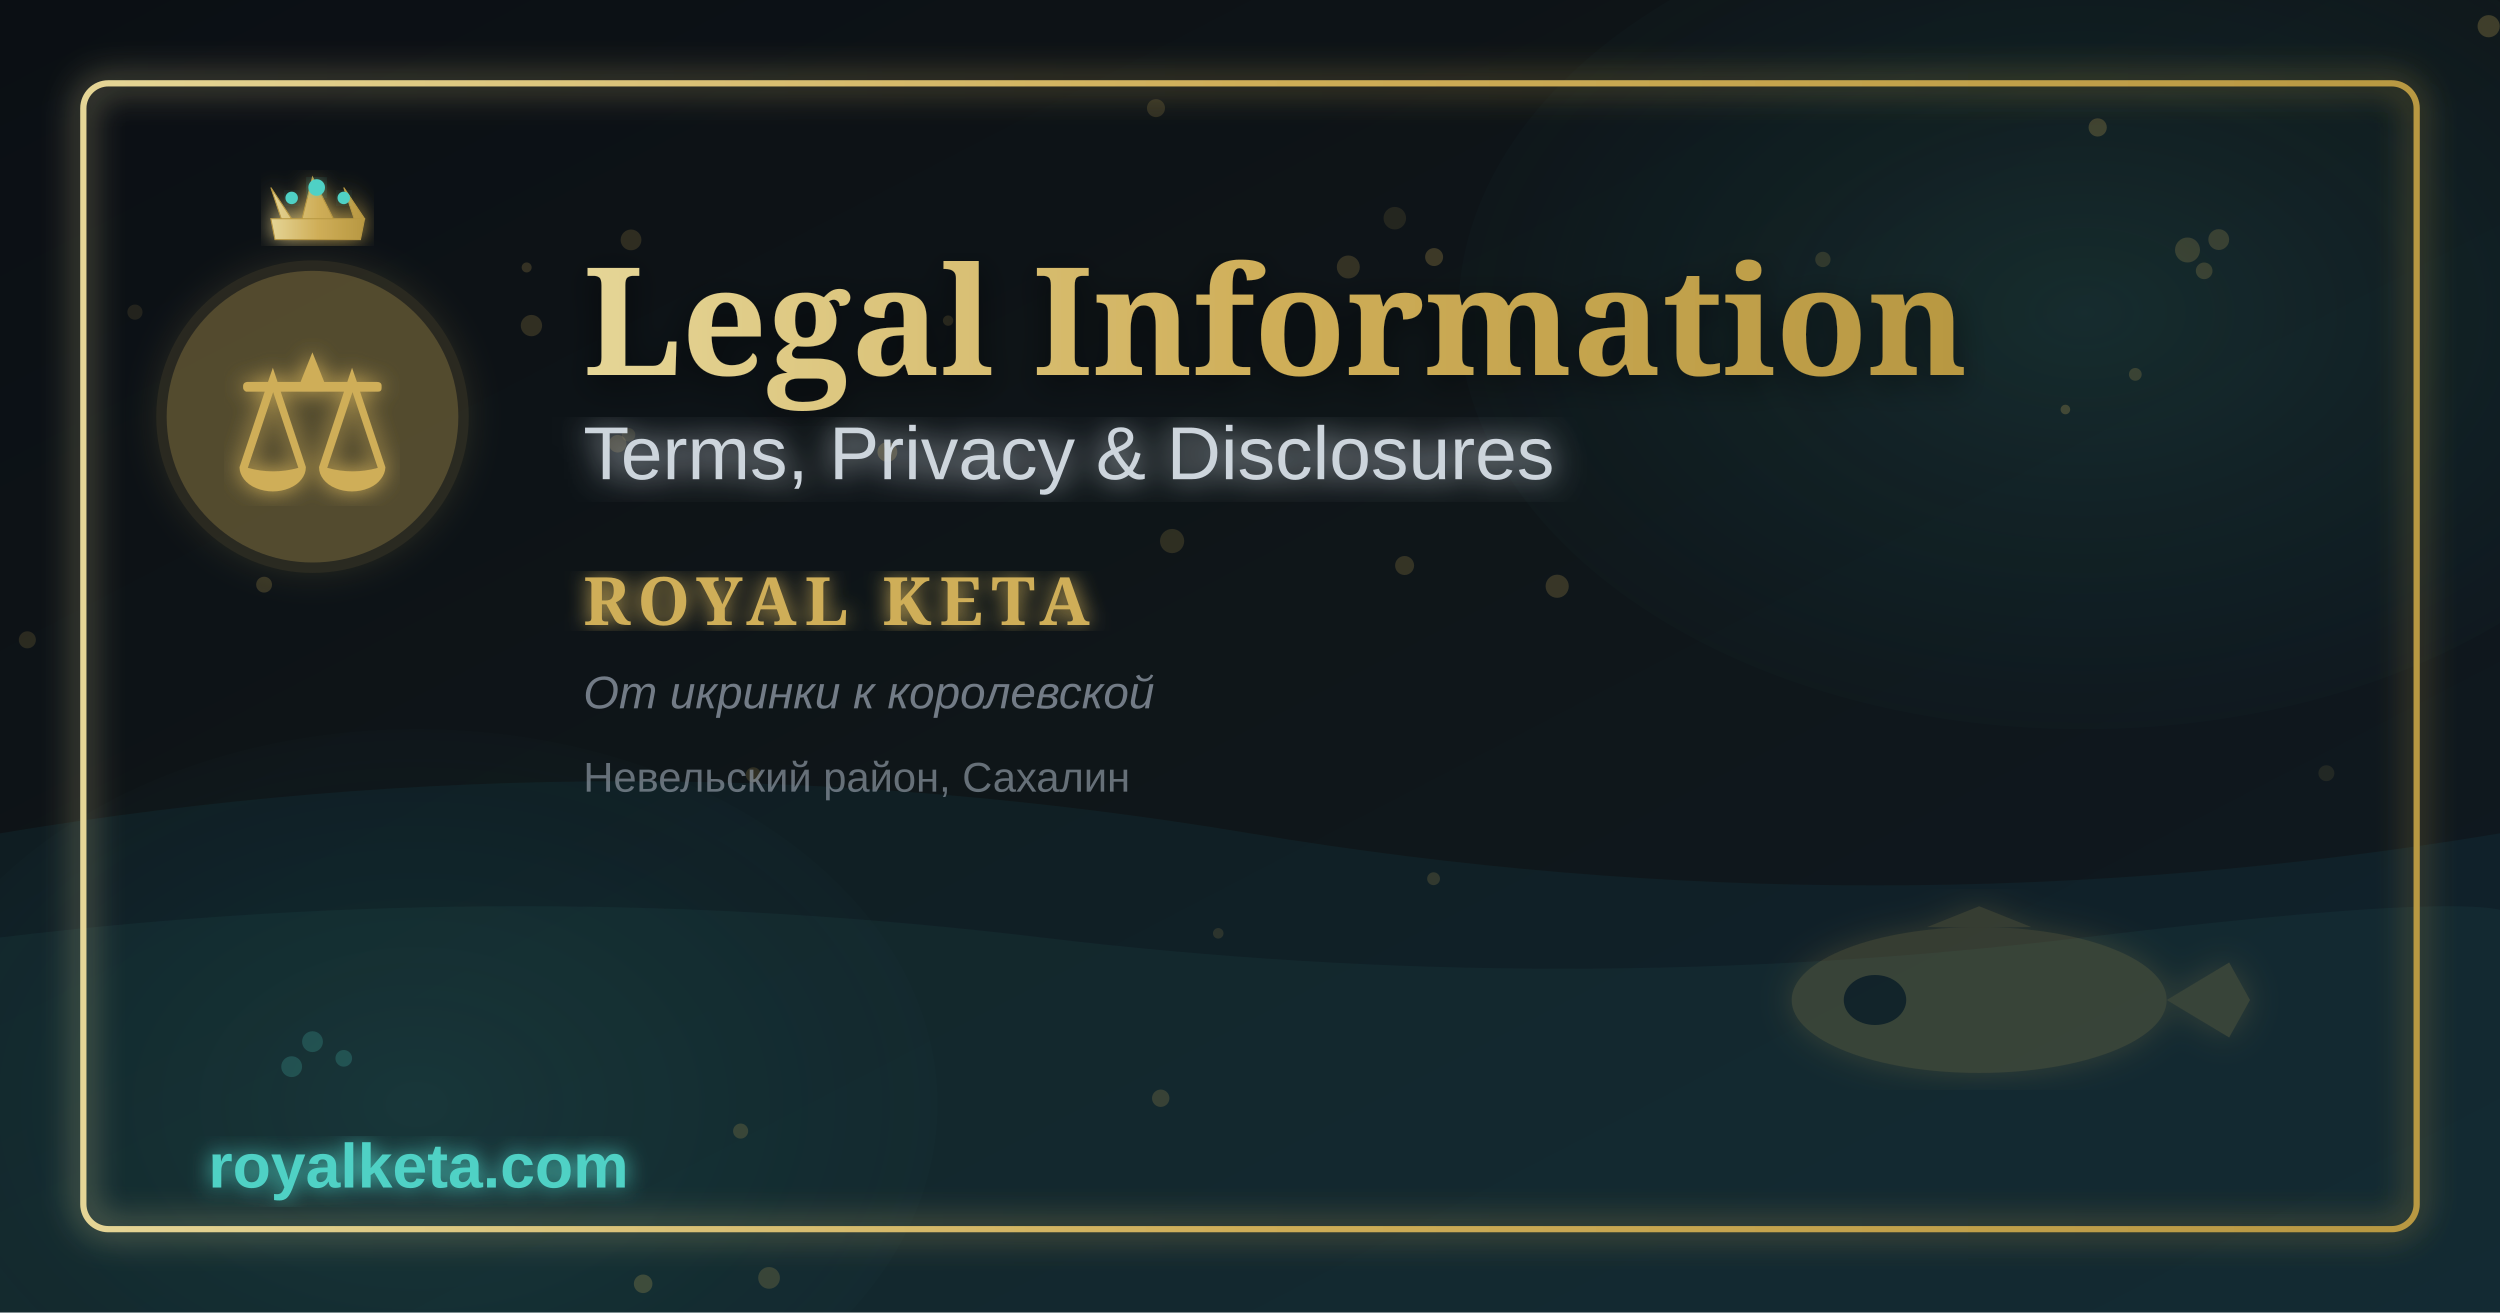
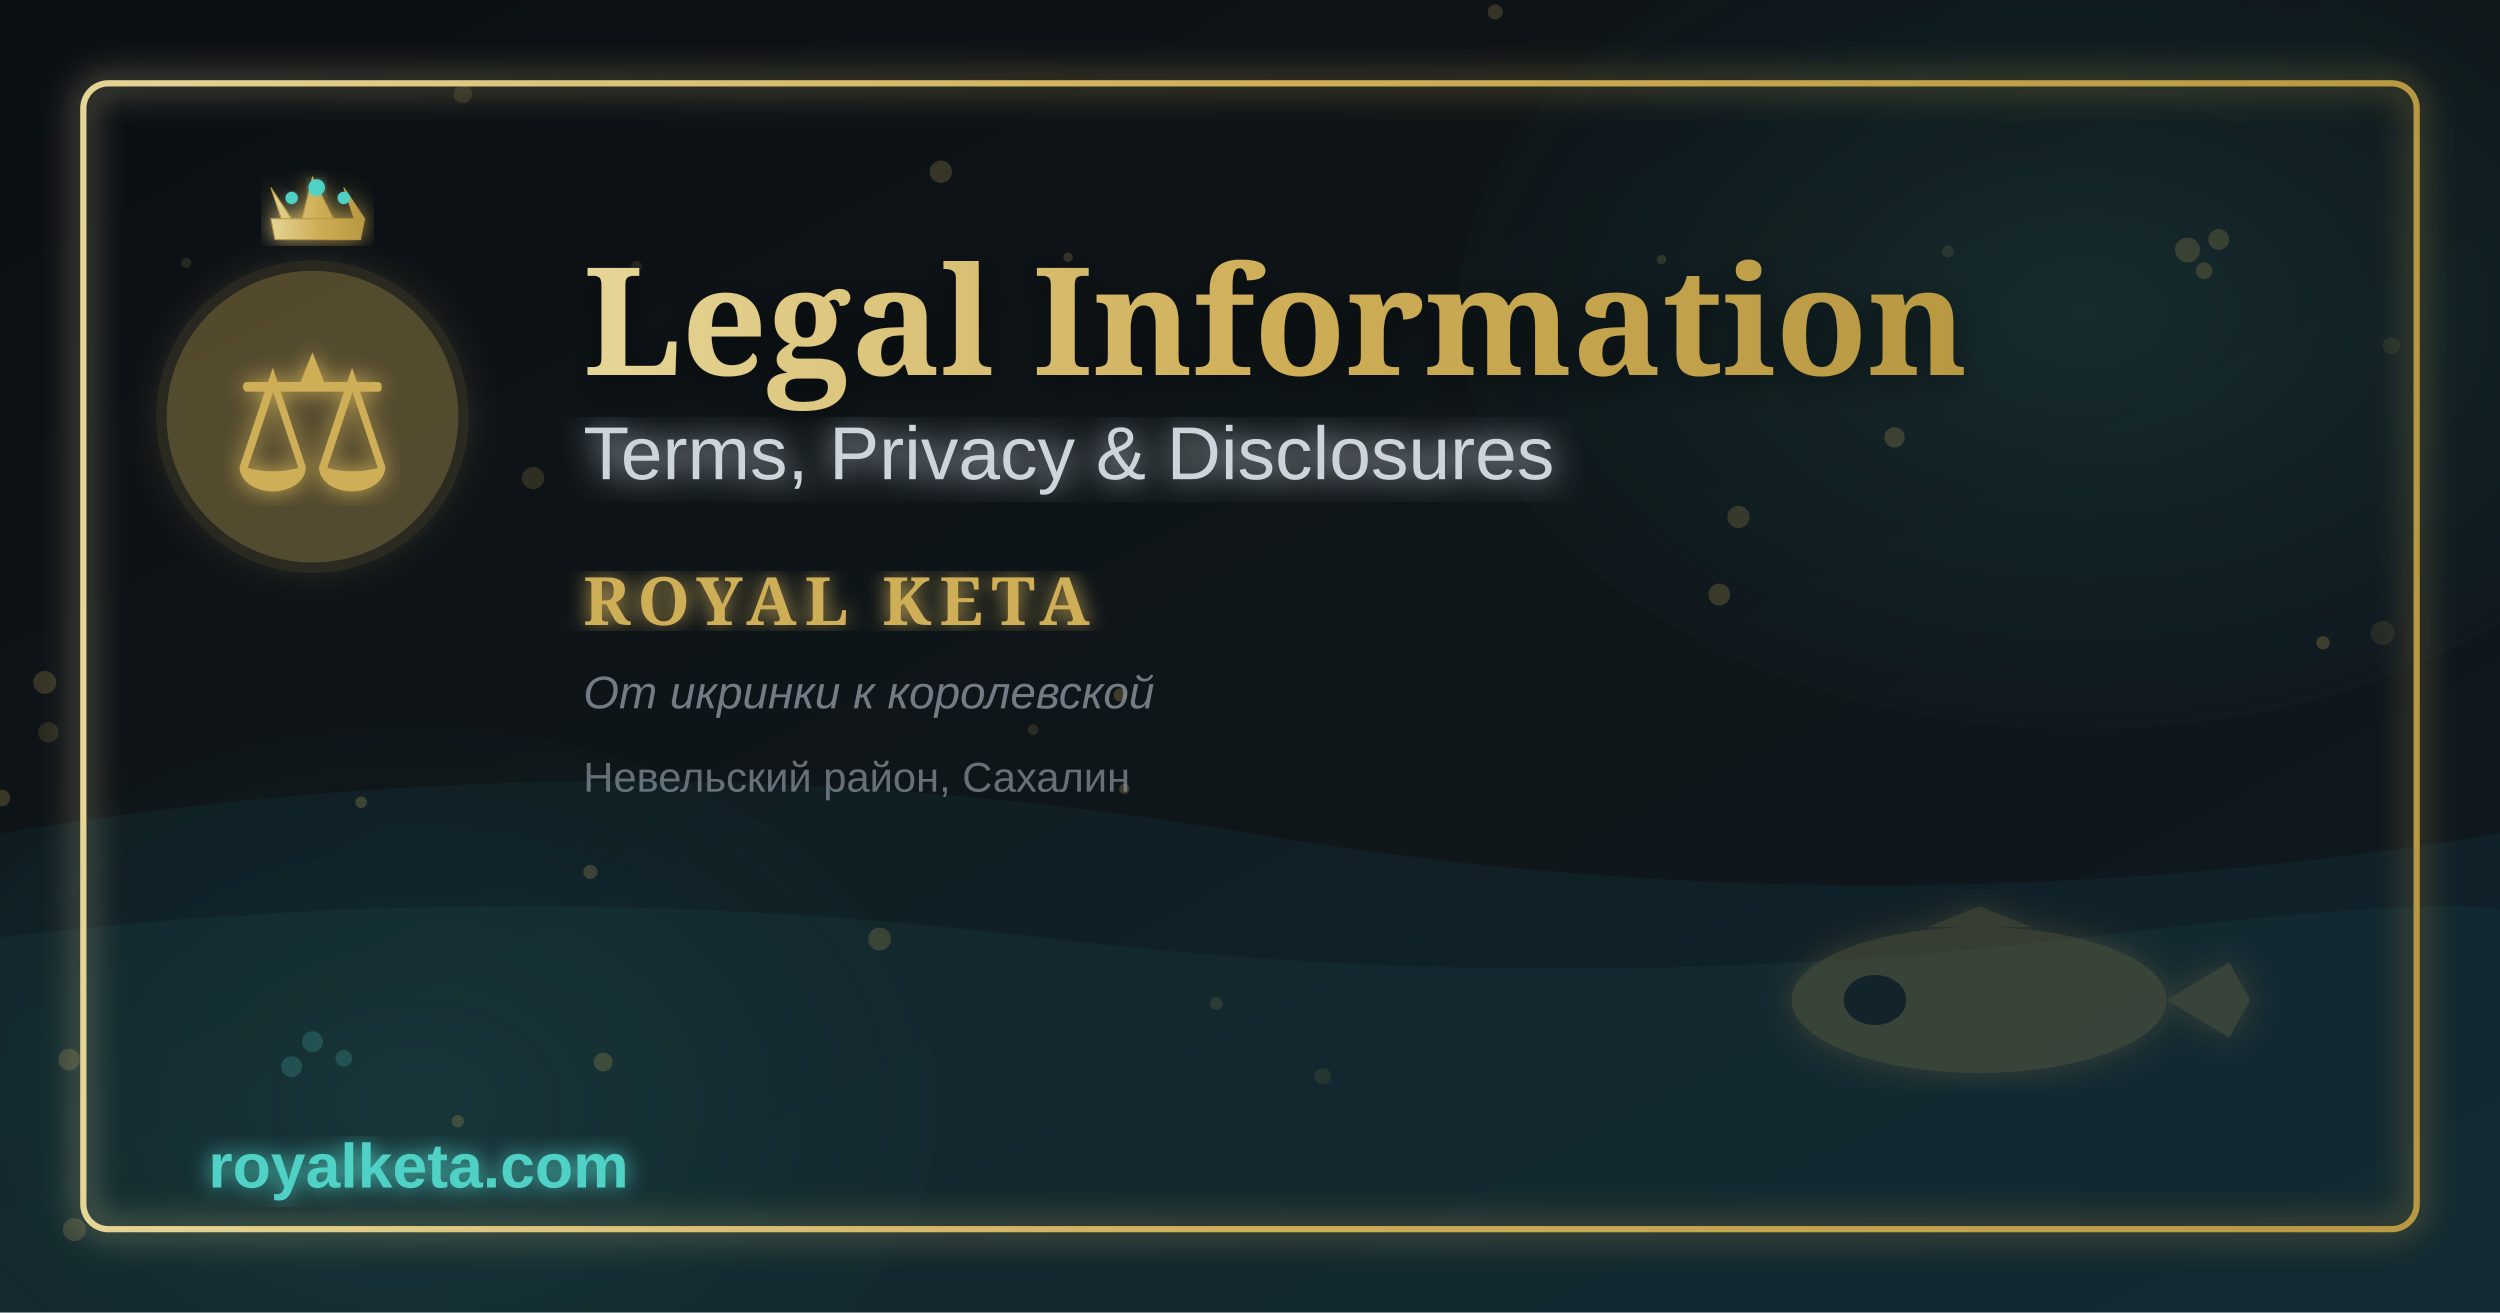
<svg xmlns="http://www.w3.org/2000/svg" width="1200" height="630">
  <defs>
    <linearGradient id="bgGradient" x1="0%" y1="0%" x2="100%" y2="100%">
      <stop offset="0%" style="stop-color:#0B0F14;stop-opacity:1" />
      <stop offset="50%" style="stop-color:#0F1619;stop-opacity:1" />
      <stop offset="100%" style="stop-color:#0F1922;stop-opacity:1" />
    </linearGradient>
    <linearGradient id="goldGradient" x1="0%" y1="0%" x2="100%" y2="0%">
      <stop offset="0%" style="stop-color:#E5D596;stop-opacity:1" />
      <stop offset="50%" style="stop-color:#CFAE58;stop-opacity:1" />
      <stop offset="100%" style="stop-color:#B89842;stop-opacity:1" />
    </linearGradient>
    <radialGradient id="oceanGradient" cx="50%" cy="50%" r="50%">
      <stop offset="0%" style="stop-color:#4FD1C5;stop-opacity:0.3" />
      <stop offset="100%" style="stop-color:#1E90A0;stop-opacity:0.05" />
    </radialGradient>
    <filter id="glow">
      <feGaussianBlur stdDeviation="5" result="coloredBlur" />
      <feMerge>
        <feMergeNode in="coloredBlur" />
        <feMergeNode in="SourceGraphic" />
      </feMerge>
    </filter>
    <filter id="softGlow">
      <feGaussianBlur stdDeviation="8" result="coloredBlur" />
      <feMerge>
        <feMergeNode in="coloredBlur" />
        <feMergeNode in="SourceGraphic" />
      </feMerge>
    </filter>
    <filter id="shadow">
      <feDropShadow dx="0" dy="4" stdDeviation="8" flood-color="#000000" flood-opacity="0.5" />
    </filter>
  </defs>
  <rect width="1200" height="630" fill="url(#bgGradient)" />
  <ellipse cx="1000" cy="150" rx="300" ry="200" fill="url(#oceanGradient)" opacity="0.4" />
  <ellipse cx="200" cy="530" rx="250" ry="180" fill="url(#oceanGradient)" opacity="0.3" />
  <path d="M 0 400 Q 300 350 600 400 T 1200 400 L 1200 630 L 0 630 Z" fill="#1E90A0" opacity="0.08" />
  <path d="M 0 450 Q 250 420 500 450 T 1000 450 T 1200 450 L 1200 630 L 0 630 Z" fill="#4FD1C5" opacity="0.05" />
-   <circle cx="355.501" cy="542.918" r="3.623" fill="#CFAE58" opacity="0.197" />
-   <circle cx="1006.887" cy="61.164" r="4.373" fill="#CFAE58" opacity="0.243" />
-   <circle cx="1024.944" cy="179.696" r="3.065" fill="#CFAE58" opacity="0.205" />
-   <circle cx="1116.665" cy="371.137" r="3.823" fill="#CFAE58" opacity="0.102" />
-   <circle cx="584.753" cy="447.992" r="2.529" fill="#CFAE58" opacity="0.148" />
-   <circle cx="562.604" cy="259.699" r="5.812" fill="#CFAE58" opacity="0.165" />
-   <circle cx="369.147" cy="613.391" r="5.219" fill="#CFAE58" opacity="0.196" />
-   <circle cx="688.113" cy="421.782" r="3.083" fill="#CFAE58" opacity="0.176" />
-   <circle cx="554.867" cy="51.892" r="4.332" fill="#CFAE58" opacity="0.173" />
-   <circle cx="301.721" cy="208.716" r="3.232" fill="#CFAE58" opacity="0.127" />
-   <circle cx="126.766" cy="280.642" r="3.813" fill="#CFAE58" opacity="0.217" />
-   <circle cx="64.773" cy="149.816" r="3.636" fill="#CFAE58" opacity="0.118" />
-   <circle cx="669.51" cy="104.733" r="5.403" fill="#CFAE58" opacity="0.119" />
-   <circle cx="455.087" cy="153.896" r="2.488" fill="#CFAE58" opacity="0.179" />
-   <circle cx="361.592" cy="371.898" r="3.61" fill="#CFAE58" opacity="0.175" />
-   <circle cx="874.984" cy="124.537" r="3.683" fill="#CFAE58" opacity="0.166" />
-   <circle cx="674.205" cy="271.443" r="4.563" fill="#CFAE58" opacity="0.197" />
-   <circle cx="425.933" cy="216.94" r="4.767" fill="#CFAE58" opacity="0.241" />
-   <circle cx="1194.551" cy="12.581" r="5.328" fill="#CFAE58" opacity="0.247" />
-   <circle cx="255.089" cy="156.28" r="5.122" fill="#CFAE58" opacity="0.184" />
-   <circle cx="647.186" cy="128.157" r="5.515" fill="#CFAE58" opacity="0.199" />
-   <circle cx="302.892" cy="115.153" r="4.987" fill="#CFAE58" opacity="0.174" />
-   <circle cx="252.798" cy="128.372" r="2.392" fill="#CFAE58" opacity="0.207" />
-   <circle cx="991.388" cy="196.569" r="2.301" fill="#CFAE58" opacity="0.248" />
-   <circle cx="747.452" cy="281.399" r="5.558" fill="#CFAE58" opacity="0.211" />
-   <circle cx="296.486" cy="212.984" r="4.219" fill="#CFAE58" opacity="0.186" />
-   <circle cx="308.709" cy="616.226" r="4.459" fill="#CFAE58" opacity="0.23" />
-   <circle cx="557.145" cy="527.154" r="4.171" fill="#CFAE58" opacity="0.197" />
-   <circle cx="13.13" cy="307.123" r="4.101" fill="#CFAE58" opacity="0.155" />
-   <circle cx="688.369" cy="123.386" r="4.316" fill="#CFAE58" opacity="0.244" />
+   <circle cx="89.43" cy="126.18" r="2.435" fill="#CFAE58" opacity="0.14" />
+   <circle cx="512.713" cy="123.454" r="2.243" fill="#CFAE58" opacity="0.214" />
+   <circle cx="222.188" cy="45.155" r="4.412" fill="#CFAE58" opacity="0.15" />
+   <circle cx="33.202" cy="508.575" r="5.162" fill="#CFAE58" opacity="0.209" />
+   <circle cx="583.826" cy="481.618" r="3.096" fill="#CFAE58" opacity="0.138" />
+   <circle cx="797.52" cy="124.528" r="2.234" fill="#CFAE58" opacity="0.176" />
+   <circle cx="1115.063" cy="308.533" r="3.186" fill="#CFAE58" opacity="0.246" />
+   <circle cx="422.223" cy="450.784" r="5.51" fill="#CFAE58" opacity="0.206" />
+   <circle cx="909.358" cy="209.917" r="4.88" fill="#CFAE58" opacity="0.225" />
+   <circle cx="825.243" cy="285.382" r="5.255" fill="#CFAE58" opacity="0.216" />
+   <circle cx="1147.879" cy="165.926" r="4.142" fill="#CFAE58" opacity="0.101" />
+   <circle cx="289.55" cy="509.772" r="4.526" fill="#CFAE58" opacity="0.218" />
+   <circle cx="634.959" cy="516.594" r="3.905" fill="#CFAE58" opacity="0.102" />
+   <circle cx="219.766" cy="538.178" r="2.945" fill="#CFAE58" opacity="0.224" />
+   <circle cx="537.635" cy="333.59" r="3.096" fill="#CFAE58" opacity="0.25" />
+   <circle cx="934.979" cy="120.725" r="2.873" fill="#CFAE58" opacity="0.129" />
+   <circle cx="283.361" cy="418.508" r="3.4" fill="#CFAE58" opacity="0.229" />
+   <circle cx="495.884" cy="350.25" r="2.564" fill="#CFAE58" opacity="0.147" />
+   <circle cx="305.581" cy="127.765" r="2.565" fill="#CFAE58" opacity="0.132" />
+   <circle cx="35.685" cy="590.22" r="5.536" fill="#CFAE58" opacity="0.205" />
+   <circle cx="255.877" cy="229.443" r="5.356" fill="#CFAE58" opacity="0.173" />
+   <circle cx="717.711" cy="5.732" r="3.643" fill="#CFAE58" opacity="0.208" />
+   <circle cx="0.927" cy="383.034" r="3.951" fill="#CFAE58" opacity="0.231" />
+   <circle cx="173.337" cy="385.083" r="2.778" fill="#CFAE58" opacity="0.247" />
+   <circle cx="451.604" cy="82.425" r="5.368" fill="#CFAE58" opacity="0.216" />
+   <circle cx="23.212" cy="351.565" r="4.915" fill="#CFAE58" opacity="0.152" />
+   <circle cx="834.469" cy="248.142" r="5.356" fill="#CFAE58" opacity="0.198" />
+   <circle cx="21.482" cy="327.561" r="5.528" fill="#CFAE58" opacity="0.213" />
+   <circle cx="539.688" cy="378.65" r="2.528" fill="#CFAE58" opacity="0.228" />
+   <circle cx="1143.593" cy="303.84" r="5.805" fill="#CFAE58" opacity="0.113" />
  <rect x="40" y="40" width="1120" height="550" fill="none" stroke="url(#goldGradient)" stroke-width="3" rx="12" filter="url(#softGlow)" />
  <circle cx="150" cy="200" r="75" fill="#CFAE58" opacity="0.15" filter="url(#softGlow)" />
  <circle cx="150" cy="200" r="70" fill="#CFAE58" opacity="0.25" />
  <text x="150" y="235" font-size="90" text-anchor="middle" fill="#CFAE58" filter="url(#glow)">⚖️</text>
  <g transform="translate(100, 70)">
    <path d="M 30 20 L 40 35 L 35 35 Z M 50 15 L 60 35 L 45 35 Z M 65 20 L 75 35 L 70 35 Z M 30 35 L 75 35 L 73 45 L 32 45 Z" fill="url(#goldGradient)" filter="url(#glow)" stroke="#B89842" stroke-width="0.5" />
    <circle cx="40" cy="25" r="3" fill="#4FD1C5" filter="url(#glow)" />
    <circle cx="52" cy="20" r="4" fill="#4FD1C5" filter="url(#glow)" />
    <circle cx="65" cy="25" r="3" fill="#4FD1C5" filter="url(#glow)" />
  </g>
  <text x="280" y="180" font-family="Georgia, serif" font-size="72" font-weight="bold" fill="url(#goldGradient)" filter="url(#shadow)">Legal Information</text>
  <text x="280" y="230" font-family="Arial, sans-serif" font-size="36" fill="#D6DEE6" opacity="0.95" filter="url(#softGlow)">Terms, Privacy &amp; Disclosures</text>
  <text x="280" y="300" font-family="Georgia, serif" font-size="32" font-weight="bold" fill="#CFAE58" letter-spacing="4" filter="url(#glow)">ROYAL KETA</text>
  <text x="280" y="340" font-family="Arial, sans-serif" font-size="22" font-style="italic" fill="#8B95A1" opacity="0.8">От икринки к королевской</text>
  <text x="280" y="380" font-family="Arial, sans-serif" font-size="20" fill="#8B95A1" opacity="0.7">Невельский район, Сахалин</text>
  <text x="100" y="570" font-family="Arial, sans-serif" font-size="30" font-weight="bold" fill="#4FD1C5" filter="url(#glow)">royalketa.com</text>
  <g transform="translate(950, 480)" opacity="0.2" filter="url(#softGlow)">
    <ellipse cx="0" cy="0" rx="90" ry="35" fill="#CFAE58" />
    <path d="M 90 0 L 120 -18 L 130 0 L 120 18 Z" fill="#CFAE58" />
    <path d="M -25 -35 L 0 -45 L 25 -35 Z" fill="#CFAE58" />
    <ellipse cx="-50" cy="0" rx="15" ry="12" fill="#0B0F14" />
  </g>
  <g opacity="0.2">
    <circle cx="1050" cy="120" r="6" fill="#CFAE58" />
    <circle cx="1065" cy="115" r="5" fill="#CFAE58" />
    <circle cx="1058" cy="130" r="4" fill="#CFAE58" />
    <circle cx="150" cy="500" r="5" fill="#4FD1C5" />
    <circle cx="165" cy="508" r="4" fill="#4FD1C5" />
    <circle cx="140" cy="512" r="5" fill="#4FD1C5" />
  </g>
</svg>
